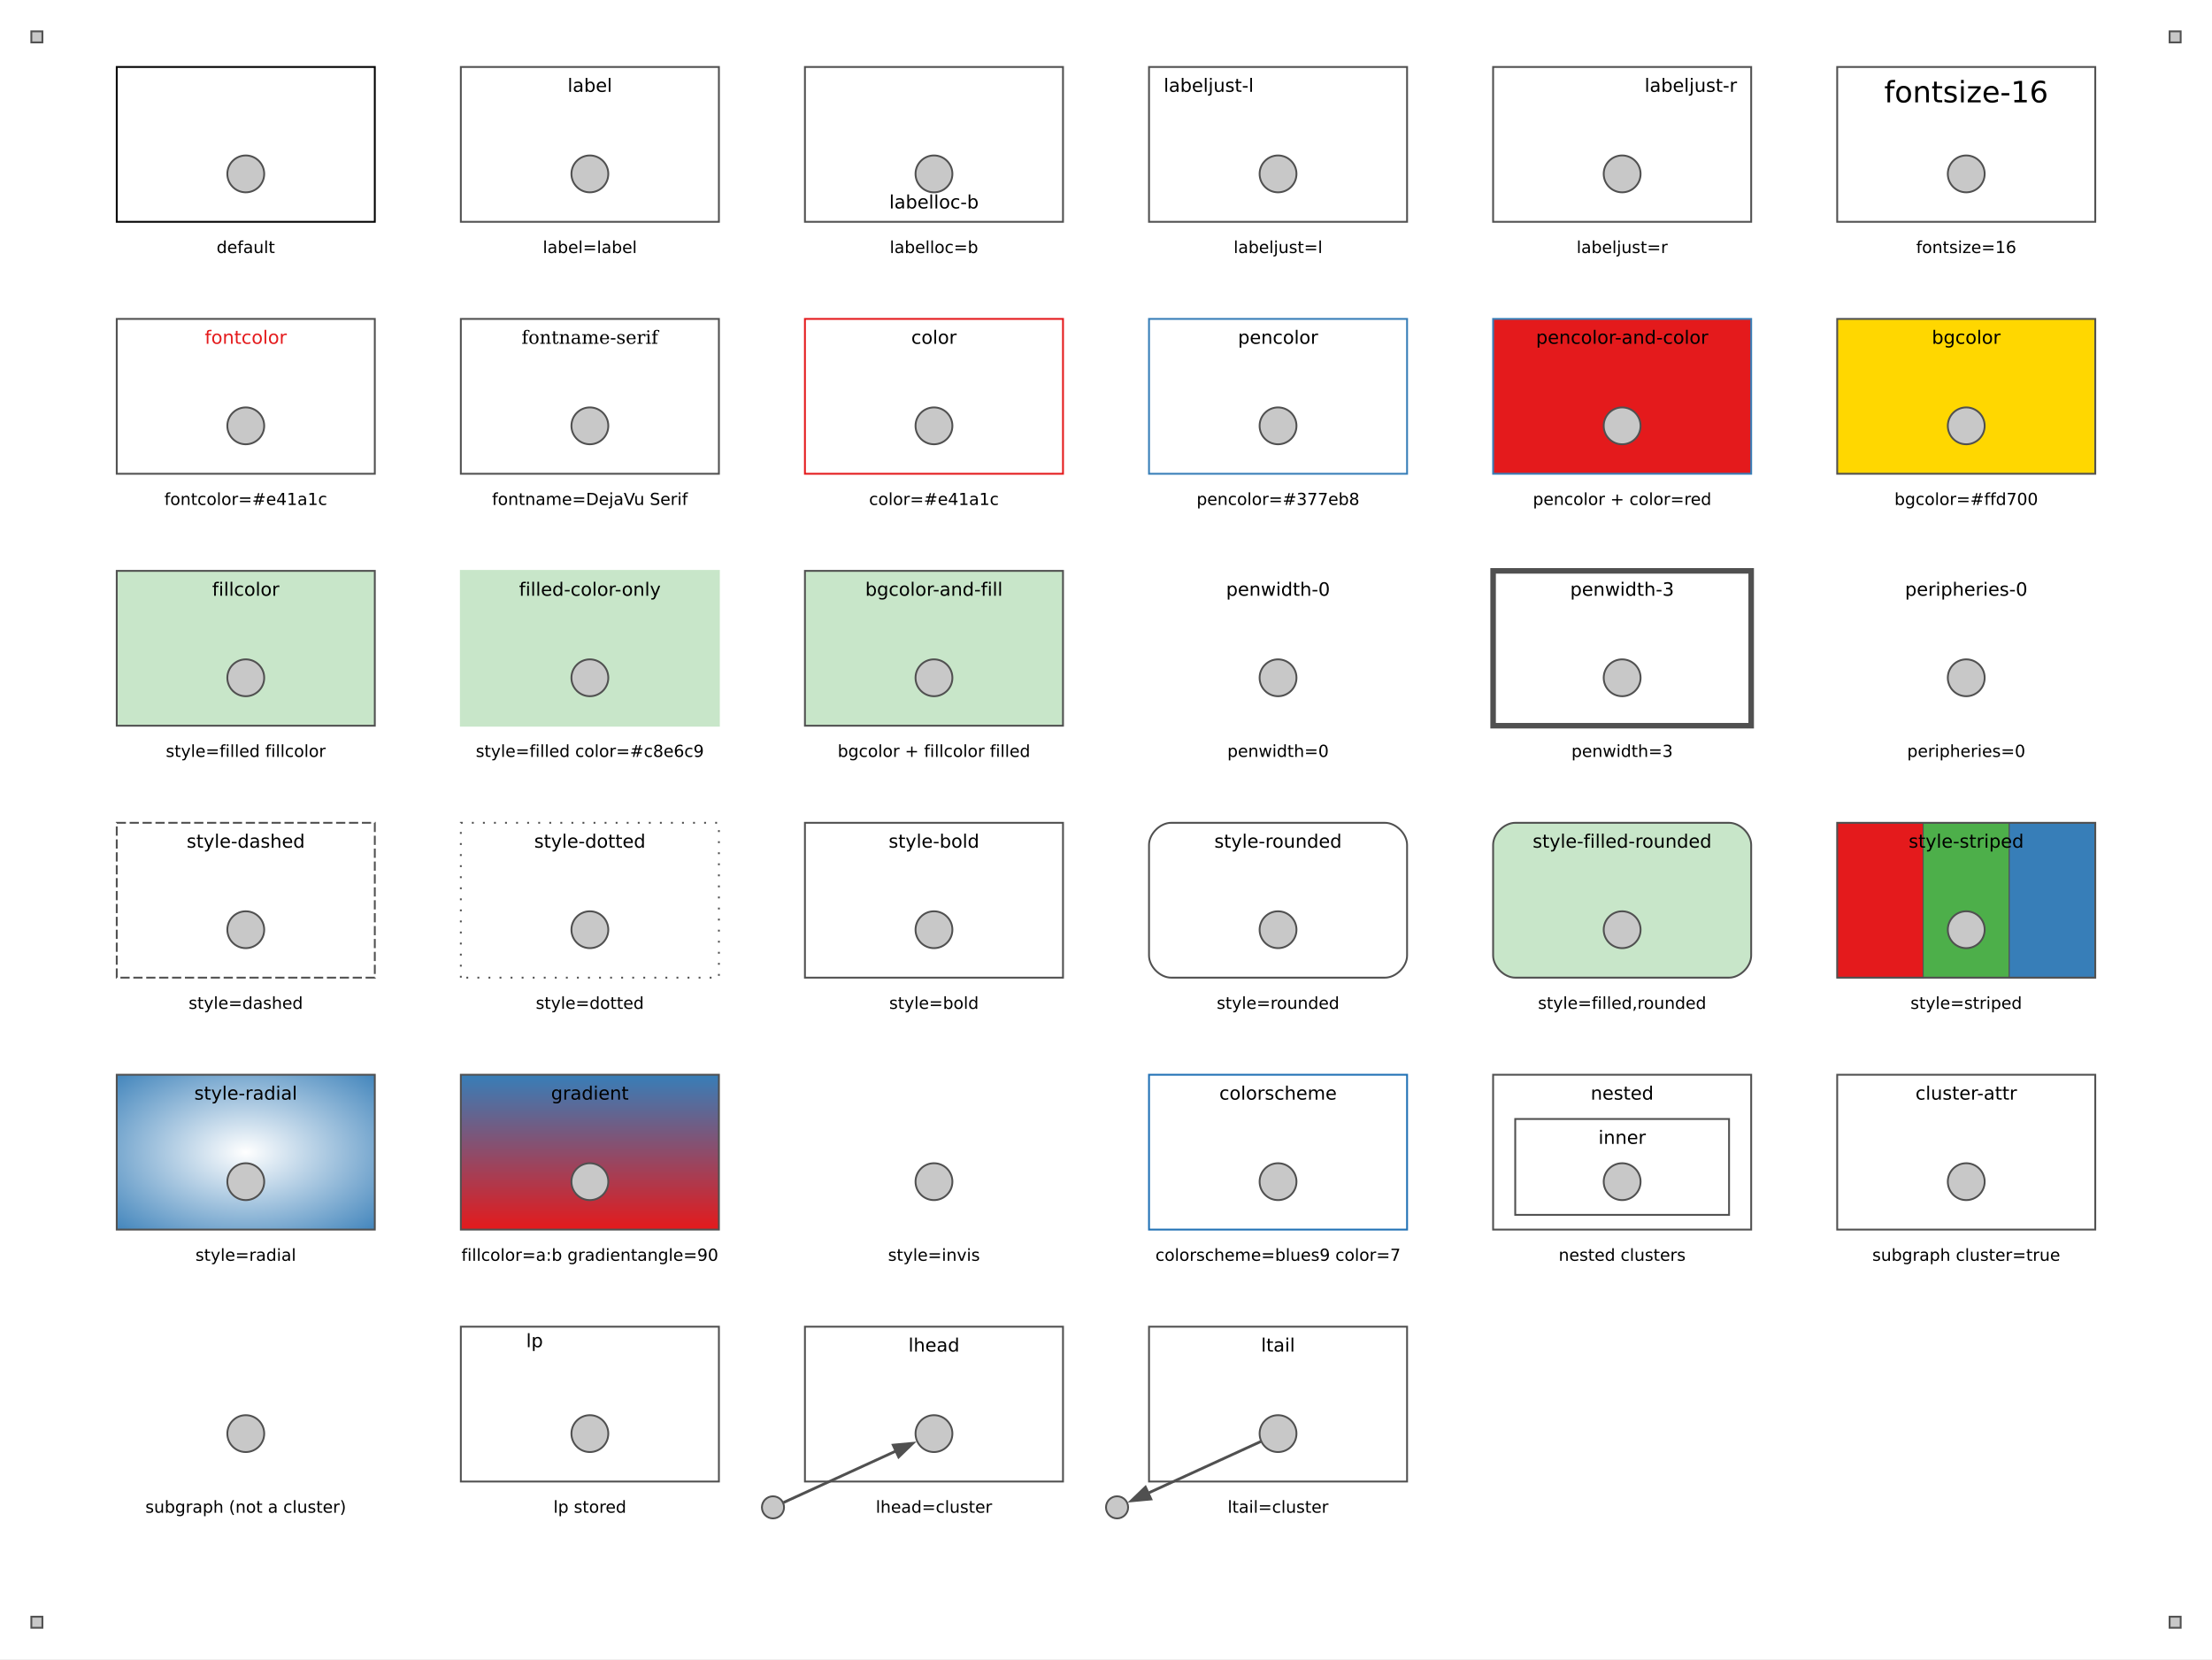
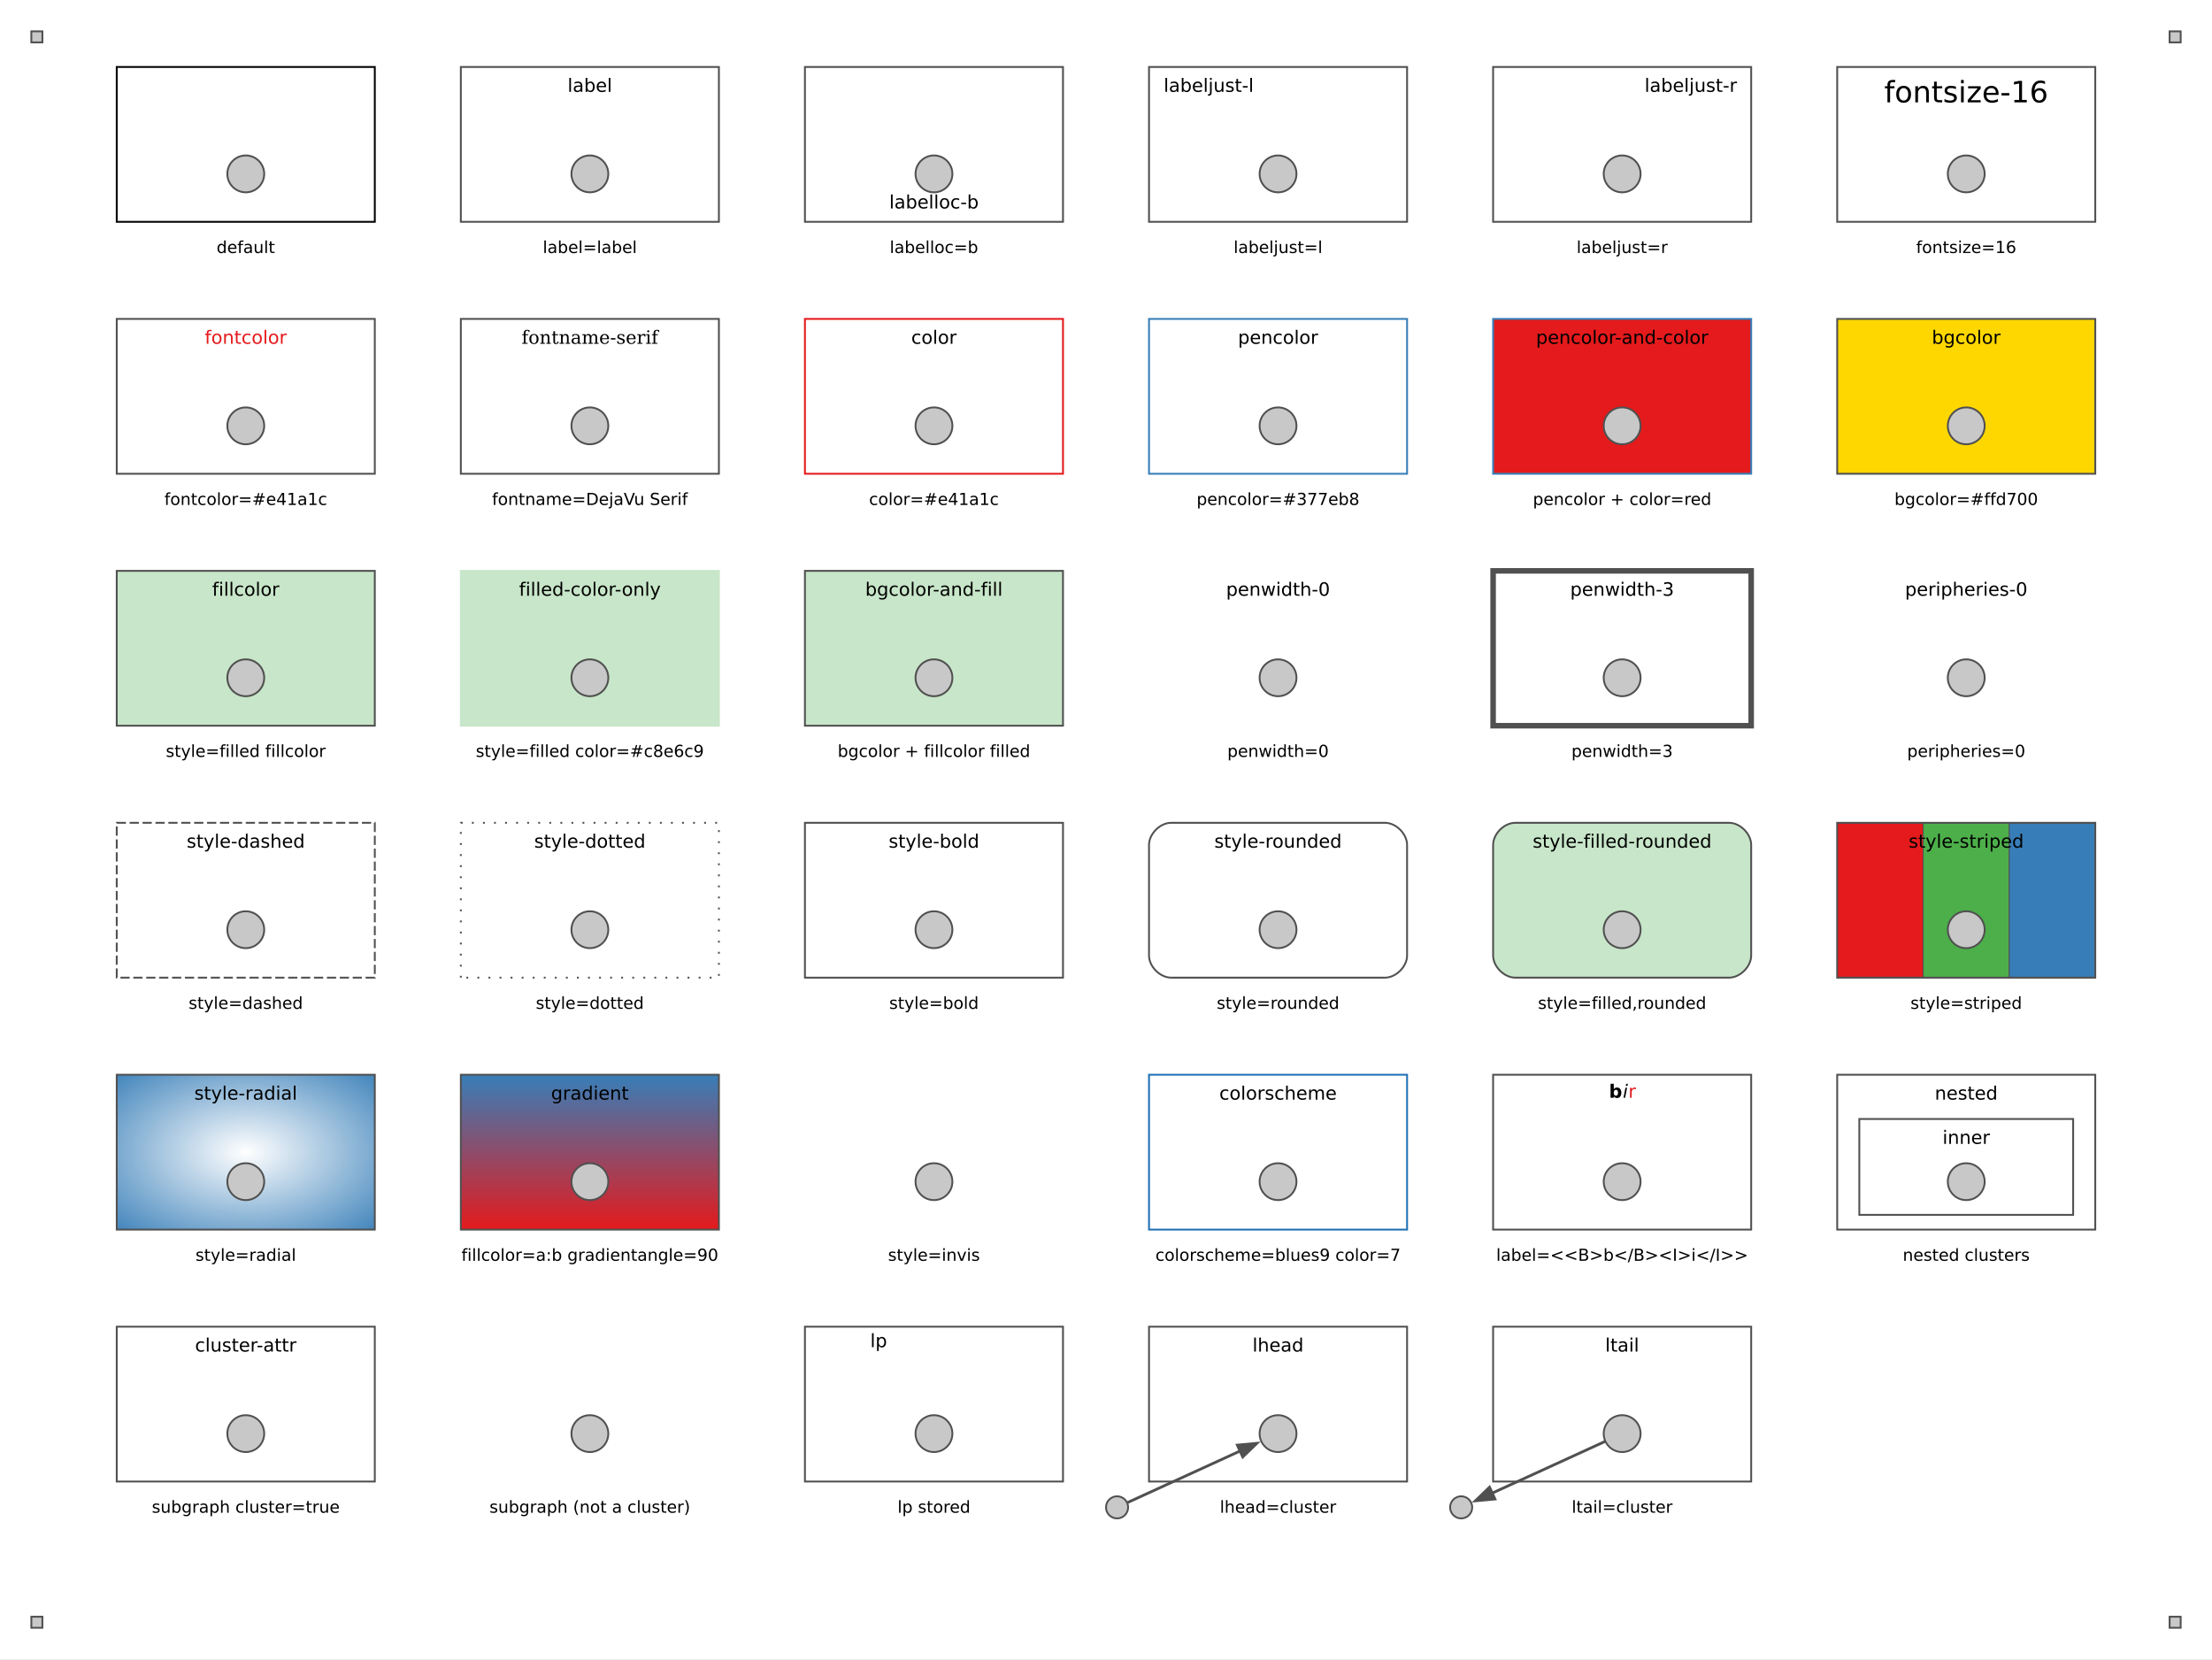
<svg xmlns="http://www.w3.org/2000/svg" width="900pt" height="675pt" viewBox="0.00 0.00 900.00 675.00">
  <g id="graph0" class="graph" transform="scale(0.750003 0.750003) rotate(0) translate(17 883)">
    <polygon fill="white" stroke="none" points="-17,17 -17,-883 1183,-883 1183,17 -17,17" />
    <g id="clust1" class="cluster">
      <polygon fill="none" stroke="black" points="46.33,-762.67 46.33,-846.67 186.33,-846.67 186.33,-762.67 46.33,-762.67" />
    </g>
    <g id="clust2" class="cluster">
      <polygon fill="none" stroke="#505050" points="233,-762.67 233,-846.67 373,-846.67 373,-762.67 233,-762.67" />
      <text xml:space="preserve" text-anchor="middle" x="303" y="-833.17" font-family="DejaVu Sans" font-size="10.00" fill="#000000">label</text>
    </g>
    <g id="clust3" class="cluster">
      <polygon fill="none" stroke="#505050" points="419.67,-762.67 419.67,-846.67 559.67,-846.67 559.67,-762.67 419.67,-762.67" />
      <text xml:space="preserve" text-anchor="middle" x="489.67" y="-769.92" font-family="DejaVu Sans" font-size="10.00" fill="#000000">labelloc-b</text>
    </g>
    <g id="clust4" class="cluster">
      <polygon fill="none" stroke="#505050" points="606.33,-762.67 606.33,-846.67 746.33,-846.67 746.33,-762.67 606.33,-762.67" />
      <text xml:space="preserve" text-anchor="middle" x="638.71" y="-833.17" font-family="DejaVu Sans" font-size="10.00" fill="#000000">labeljust-l</text>
    </g>
    <g id="clust5" class="cluster">
      <polygon fill="none" stroke="#505050" points="793,-762.67 793,-846.67 933,-846.67 933,-762.67 793,-762.67" />
      <text xml:space="preserve" text-anchor="middle" x="900.25" y="-833.17" font-family="DejaVu Sans" font-size="10.00" fill="#000000">labeljust-r</text>
    </g>
    <g id="clust6" class="cluster">
      <polygon fill="none" stroke="#505050" points="979.67,-762.67 979.67,-846.67 1119.67,-846.67 1119.67,-762.67 979.67,-762.67" />
      <text xml:space="preserve" text-anchor="middle" x="1049.67" y="-827.47" font-family="DejaVu Sans" font-size="16.00" fill="#000000">fontsize-16</text>
    </g>
    <g id="clust7" class="cluster">
      <polygon fill="none" stroke="#505050" points="46.33,-626 46.33,-710 186.33,-710 186.33,-626 46.33,-626" />
      <text xml:space="preserve" text-anchor="middle" x="116.33" y="-696.5" font-family="DejaVu Sans" font-size="10.00" fill="#e41a1c">fontcolor</text>
    </g>
    <g id="clust8" class="cluster">
      <polygon fill="none" stroke="#505050" points="233,-626 233,-710 373,-710 373,-626 233,-626" />
      <text xml:space="preserve" text-anchor="middle" x="303" y="-696.5" font-family="DejaVu Serif" font-size="10.00" fill="#000000">fontname-serif</text>
    </g>
    <g id="clust9" class="cluster">
      <polygon fill="none" stroke="#e41a1c" points="419.67,-626 419.67,-710 559.67,-710 559.67,-626 419.67,-626" />
      <text xml:space="preserve" text-anchor="middle" x="489.67" y="-696.5" font-family="DejaVu Sans" font-size="10.00" fill="#000000">color</text>
    </g>
    <g id="clust10" class="cluster">
      <polygon fill="none" stroke="#377eb8" points="606.33,-626 606.33,-710 746.33,-710 746.33,-626 606.33,-626" />
      <text xml:space="preserve" text-anchor="middle" x="676.33" y="-696.5" font-family="DejaVu Sans" font-size="10.00" fill="#000000">pencolor</text>
    </g>
    <g id="clust11" class="cluster">
      <polygon fill="#e41a1c" stroke="#377eb8" points="793,-626 793,-710 933,-710 933,-626 793,-626" />
      <text xml:space="preserve" text-anchor="middle" x="863" y="-696.5" font-family="DejaVu Sans" font-size="10.00" fill="#000000">pencolor-and-color</text>
    </g>
    <g id="clust12" class="cluster">
      <polygon fill="#ffd700" stroke="#505050" points="979.67,-626 979.67,-710 1119.67,-710 1119.67,-626 979.67,-626" />
      <text xml:space="preserve" text-anchor="middle" x="1049.67" y="-696.5" font-family="DejaVu Sans" font-size="10.00" fill="#000000">bgcolor</text>
    </g>
    <g id="clust13" class="cluster">
      <polygon fill="#c8e6c9" stroke="#505050" points="46.33,-489.33 46.33,-573.33 186.33,-573.33 186.33,-489.33 46.33,-489.33" />
      <text xml:space="preserve" text-anchor="middle" x="116.33" y="-559.83" font-family="DejaVu Sans" font-size="10.00" fill="#000000">fillcolor</text>
    </g>
    <g id="clust14" class="cluster">
      <polygon fill="#c8e6c9" stroke="#c8e6c9" points="233,-489.33 233,-573.33 373,-573.33 373,-489.33 233,-489.33" />
      <text xml:space="preserve" text-anchor="middle" x="303" y="-559.83" font-family="DejaVu Sans" font-size="10.00" fill="#000000">filled-color-only</text>
    </g>
    <g id="clust15" class="cluster">
      <polygon fill="#c8e6c9" stroke="#505050" points="419.67,-489.33 419.67,-573.33 559.67,-573.33 559.67,-489.33 419.67,-489.33" />
      <text xml:space="preserve" text-anchor="middle" x="489.67" y="-559.83" font-family="DejaVu Sans" font-size="10.00" fill="#000000">bgcolor-and-fill</text>
    </g>
    <g id="clust16" class="cluster">
      <polygon fill="none" stroke="#505050" stroke-width="0" points="606.33,-489.33 606.33,-573.33 746.33,-573.33 746.33,-489.33 606.33,-489.33" />
      <text xml:space="preserve" text-anchor="middle" x="676.33" y="-559.83" font-family="DejaVu Sans" font-size="10.00" fill="#000000">penwidth-0</text>
    </g>
    <g id="clust17" class="cluster">
      <polygon fill="none" stroke="#505050" stroke-width="3" points="793,-489.33 793,-573.33 933,-573.33 933,-489.33 793,-489.33" />
      <text xml:space="preserve" text-anchor="middle" x="863" y="-559.83" font-family="DejaVu Sans" font-size="10.00" fill="#000000">penwidth-3</text>
    </g>
    <g id="clust18" class="cluster">
      <text xml:space="preserve" text-anchor="middle" x="1049.67" y="-559.83" font-family="DejaVu Sans" font-size="10.00" fill="#000000">peripheries-0</text>
    </g>
    <g id="clust19" class="cluster">
      <polygon fill="none" stroke="#505050" stroke-dasharray="5,2" points="46.33,-352.67 46.33,-436.67 186.33,-436.67 186.33,-352.67 46.33,-352.67" />
      <text xml:space="preserve" text-anchor="middle" x="116.33" y="-423.17" font-family="DejaVu Sans" font-size="10.00" fill="#000000">style-dashed</text>
    </g>
    <g id="clust20" class="cluster">
      <polygon fill="none" stroke="#505050" stroke-dasharray="1,5" points="233,-352.67 233,-436.67 373,-436.67 373,-352.67 233,-352.67" />
      <text xml:space="preserve" text-anchor="middle" x="303" y="-423.17" font-family="DejaVu Sans" font-size="10.00" fill="#000000">style-dotted</text>
    </g>
    <g id="clust21" class="cluster">
      <polygon fill="none" stroke="#505050" points="419.67,-352.67 419.67,-436.67 559.67,-436.67 559.67,-352.67 419.67,-352.67" />
      <text xml:space="preserve" text-anchor="middle" x="489.67" y="-423.17" font-family="DejaVu Sans" font-size="10.00" fill="#000000">style-bold</text>
    </g>
    <g id="clust22" class="cluster">
      <path fill="none" stroke="#505050" d="M618.33,-352.67C618.33,-352.67 734.33,-352.67 734.33,-352.67 740.33,-352.67 746.33,-358.67 746.33,-364.67 746.33,-364.67 746.33,-424.67 746.33,-424.67 746.33,-430.67 740.33,-436.67 734.33,-436.67 734.33,-436.67 618.33,-436.67 618.33,-436.67 612.33,-436.67 606.33,-430.67 606.33,-424.67 606.33,-424.67 606.33,-364.67 606.33,-364.67 606.33,-358.67 612.33,-352.67 618.33,-352.67" />
      <text xml:space="preserve" text-anchor="middle" x="676.33" y="-423.17" font-family="DejaVu Sans" font-size="10.00" fill="#000000">style-rounded</text>
    </g>
    <g id="clust23" class="cluster">
      <path fill="#c8e6c9" stroke="#505050" d="M805,-352.67C805,-352.67 921,-352.67 921,-352.67 927,-352.67 933,-358.67 933,-364.67 933,-364.67 933,-424.67 933,-424.67 933,-430.67 927,-436.67 921,-436.67 921,-436.67 805,-436.67 805,-436.67 799,-436.67 793,-430.67 793,-424.67 793,-424.67 793,-364.67 793,-364.67 793,-358.67 799,-352.67 805,-352.67" />
      <text xml:space="preserve" text-anchor="middle" x="863" y="-423.17" font-family="DejaVu Sans" font-size="10.00" fill="#000000">style-filled-rounded</text>
    </g>
    <g id="clust24" class="cluster">
      <polygon fill="#e41a1c" stroke="#505050" stroke-width="0.5" points="979.67,-352.67 1026.33,-352.67 1026.33,-436.67 979.67,-436.67 979.67,-352.67" />
      <polygon fill="#4daf4a" stroke="#505050" stroke-width="0.5" points="1026.33,-352.67 1073,-352.67 1073,-436.67 1026.33,-436.67 1026.33,-352.67" />
      <polygon fill="#377eb8" stroke="#505050" stroke-width="0.5" points="1073,-352.67 1119.67,-352.67 1119.67,-436.67 1073,-436.67 1073,-352.67" />
      <polygon fill="none" stroke="#505050" points="979.67,-352.67 979.67,-436.67 1119.67,-436.67 1119.67,-352.67 979.67,-352.67" />
      <text xml:space="preserve" text-anchor="middle" x="1049.67" y="-423.17" font-family="DejaVu Sans" font-size="10.00" fill="#000000">style-striped</text>
    </g>
    <g id="clust25" class="cluster">
      <defs>
        <radialGradient id="clust25_r_0" cx="50%" cy="50%" r="75%" fx="50%" fy="50%">
          <stop offset="0" style="stop-color:white;stop-opacity:1.;" />
          <stop offset="1" style="stop-color:#377eb8;stop-opacity:1.;" />
        </radialGradient>
      </defs>
      <polygon fill="url(#clust25_r_0)" stroke="#505050" points="46.33,-216 46.33,-300 186.33,-300 186.33,-216 46.33,-216" />
      <text xml:space="preserve" text-anchor="middle" x="116.33" y="-286.5" font-family="DejaVu Sans" font-size="10.00" fill="#000000">style-radial</text>
    </g>
    <g id="clust26" class="cluster">
      <defs>
        <linearGradient id="clust26_l_0" gradientUnits="userSpaceOnUse" x1="303" y1="-216" x2="303" y2="-300">
          <stop offset="0" style="stop-color:#e41a1c;stop-opacity:1.;" />
          <stop offset="1" style="stop-color:#377eb8;stop-opacity:1.;" />
        </linearGradient>
      </defs>
      <polygon fill="url(#clust26_l_0)" stroke="#505050" points="233,-216 233,-300 373,-300 373,-216 233,-216" />
      <text xml:space="preserve" text-anchor="middle" x="303" y="-286.5" font-family="DejaVu Sans" font-size="10.00" fill="#000000">gradient</text>
    </g>
    <g id="clust27" class="cluster">
</g>
    <g id="clust28" class="cluster">
      <polygon fill="none" stroke="#2171b5" points="606.33,-216 606.33,-300 746.33,-300 746.33,-216 606.33,-216" />
      <text xml:space="preserve" text-anchor="middle" x="676.33" y="-286.5" font-family="DejaVu Sans" font-size="10.00" fill="#000000">colorscheme</text>
    </g>
    <g id="clust29" class="cluster">
      <polygon fill="none" stroke="#505050" points="793,-216 793,-300 933,-300 933,-216 793,-216" />
-       <text xml:space="preserve" text-anchor="middle" x="863" y="-286.5" font-family="DejaVu Sans" font-size="10.00" fill="#000000">nested</text>
+       <text xml:space="preserve" text-anchor="start" x="855.87" y="-287.5" font-family="DejaVu Sans" font-weight="bold" font-size="10.00" fill="#000000">b</text>
+       <text xml:space="preserve" text-anchor="start" x="863.37" y="-287.5" font-family="DejaVu Sans" font-style="italic" font-size="10.00" fill="#000000">i</text>
+       <text xml:space="preserve" text-anchor="start" x="866.37" y="-287.5" font-family="DejaVu Sans" font-size="10.00" fill="#e41a1c">r</text>
    </g>
    <g id="clust30" class="cluster">
-       <polygon fill="none" stroke="#505050" points="805,-224 805,-276 921,-276 921,-224 805,-224" />
-       <text xml:space="preserve" text-anchor="middle" x="863" y="-262.5" font-family="DejaVu Sans" font-size="10.00" fill="#000000">inner</text>
+       <polygon fill="none" stroke="#505050" points="979.67,-216 979.67,-300 1119.67,-300 1119.67,-216 979.67,-216" />
+       <text xml:space="preserve" text-anchor="middle" x="1049.67" y="-286.5" font-family="DejaVu Sans" font-size="10.00" fill="#000000">nested</text>
    </g>
    <g id="clust31" class="cluster">
-       <polygon fill="none" stroke="#505050" points="979.67,-216 979.67,-300 1119.67,-300 1119.67,-216 979.67,-216" />
-       <text xml:space="preserve" text-anchor="middle" x="1049.67" y="-286.5" font-family="DejaVu Sans" font-size="10.00" fill="#000000">cluster-attr</text>
-     </g>
-     <g id="clust33" class="cluster">
-       <polygon fill="none" stroke="#505050" points="233,-79.33 233,-163.33 373,-163.33 373,-79.33 233,-79.33" />
-       <text xml:space="preserve" text-anchor="middle" x="273" y="-152.21" font-family="DejaVu Sans" font-size="10.00" fill="#000000">lp</text>
+       <polygon fill="none" stroke="#505050" points="991.67,-224 991.67,-276 1107.67,-276 1107.67,-224 991.67,-224" />
+       <text xml:space="preserve" text-anchor="middle" x="1049.67" y="-262.5" font-family="DejaVu Sans" font-size="10.00" fill="#000000">inner</text>
+     </g>
+     <g id="clust32" class="cluster">
+       <polygon fill="none" stroke="#505050" points="46.33,-79.33 46.33,-163.33 186.33,-163.33 186.33,-79.33 46.33,-79.33" />
+       <text xml:space="preserve" text-anchor="middle" x="116.33" y="-149.83" font-family="DejaVu Sans" font-size="10.00" fill="#000000">cluster-attr</text>
    </g>
    <g id="clust34" class="cluster">
      <polygon fill="none" stroke="#505050" points="419.67,-79.33 419.67,-163.33 559.67,-163.33 559.67,-79.33 419.67,-79.33" />
-       <text xml:space="preserve" text-anchor="middle" x="489.67" y="-149.83" font-family="DejaVu Sans" font-size="10.00" fill="#000000">lhead</text>
+       <text xml:space="preserve" text-anchor="middle" x="459.67" y="-152.21" font-family="DejaVu Sans" font-size="10.00" fill="#000000">lp</text>
    </g>
    <g id="clust35" class="cluster">
      <polygon fill="none" stroke="#505050" points="606.33,-79.33 606.33,-163.33 746.33,-163.33 746.33,-79.33 606.33,-79.33" />
-       <text xml:space="preserve" text-anchor="middle" x="676.33" y="-149.83" font-family="DejaVu Sans" font-size="10.00" fill="#000000">ltail</text>
+       <text xml:space="preserve" text-anchor="middle" x="676.33" y="-149.83" font-family="DejaVu Sans" font-size="10.00" fill="#000000">lhead</text>
+     </g>
+     <g id="clust36" class="cluster">
+       <polygon fill="none" stroke="#505050" points="793,-79.33 793,-163.33 933,-163.33 933,-79.33 793,-79.33" />
+       <text xml:space="preserve" text-anchor="middle" x="863" y="-149.83" font-family="DejaVu Sans" font-size="10.00" fill="#000000">ltail</text>
    </g>
    <g id="node1" class="node">
      <polygon fill="#c8c8c8" stroke="#505050" points="6,-866 0,-866 0,-860 6,-860 6,-866" />
    </g>
    <g id="node2" class="node">
      <polygon fill="#c8c8c8" stroke="#505050" points="1166,-866 1160,-866 1160,-860 1166,-860 1166,-866" />
    </g>
    <g id="node3" class="node">
      <polygon fill="#c8c8c8" stroke="#505050" points="6,-6 0,-6 0,0 6,0 6,-6" />
    </g>
    <g id="node4" class="node">
      <polygon fill="#c8c8c8" stroke="#505050" points="1166,-6 1160,-6 1160,0 1166,0 1166,-6" />
    </g>
    <g id="node5" class="node">
      <ellipse fill="#c8c8c8" stroke="#505050" cx="116.33" cy="-788.67" rx="10" ry="10" />
    </g>
    <g id="node6" class="node">
      <text xml:space="preserve" text-anchor="middle" x="116.33" y="-745.74" font-family="DejaVu Sans" font-size="9.00" fill="#000000">default</text>
    </g>
    <g id="node7" class="node">
      <ellipse fill="#c8c8c8" stroke="#505050" cx="303" cy="-788.67" rx="10" ry="10" />
    </g>
    <g id="node8" class="node">
      <text xml:space="preserve" text-anchor="middle" x="303" y="-745.74" font-family="DejaVu Sans" font-size="9.00" fill="#000000">label=label</text>
    </g>
    <g id="node9" class="node">
      <ellipse fill="#c8c8c8" stroke="#505050" cx="489.67" cy="-788.67" rx="10" ry="10" />
    </g>
    <g id="node10" class="node">
      <text xml:space="preserve" text-anchor="middle" x="489.67" y="-745.74" font-family="DejaVu Sans" font-size="9.00" fill="#000000">labelloc=b</text>
    </g>
    <g id="node11" class="node">
      <ellipse fill="#c8c8c8" stroke="#505050" cx="676.33" cy="-788.67" rx="10" ry="10" />
    </g>
    <g id="node12" class="node">
      <text xml:space="preserve" text-anchor="middle" x="676.33" y="-745.74" font-family="DejaVu Sans" font-size="9.00" fill="#000000">labeljust=l</text>
    </g>
    <g id="node13" class="node">
      <ellipse fill="#c8c8c8" stroke="#505050" cx="863" cy="-788.67" rx="10" ry="10" />
    </g>
    <g id="node14" class="node">
      <text xml:space="preserve" text-anchor="middle" x="863" y="-745.74" font-family="DejaVu Sans" font-size="9.00" fill="#000000">labeljust=r</text>
    </g>
    <g id="node15" class="node">
      <ellipse fill="#c8c8c8" stroke="#505050" cx="1049.67" cy="-788.67" rx="10" ry="10" />
    </g>
    <g id="node16" class="node">
      <text xml:space="preserve" text-anchor="middle" x="1049.67" y="-745.74" font-family="DejaVu Sans" font-size="9.00" fill="#000000">fontsize=16</text>
    </g>
    <g id="node17" class="node">
      <ellipse fill="#c8c8c8" stroke="#505050" cx="116.33" cy="-652" rx="10" ry="10" />
    </g>
    <g id="node18" class="node">
      <text xml:space="preserve" text-anchor="middle" x="116.33" y="-609.07" font-family="DejaVu Sans" font-size="9.00" fill="#000000">fontcolor=#e41a1c</text>
    </g>
    <g id="node19" class="node">
      <ellipse fill="#c8c8c8" stroke="#505050" cx="303" cy="-652" rx="10" ry="10" />
    </g>
    <g id="node20" class="node">
      <text xml:space="preserve" text-anchor="middle" x="303" y="-609.07" font-family="DejaVu Sans" font-size="9.00" fill="#000000">fontname=DejaVu Serif</text>
    </g>
    <g id="node21" class="node">
      <ellipse fill="#c8c8c8" stroke="#505050" cx="489.67" cy="-652" rx="10" ry="10" />
    </g>
    <g id="node22" class="node">
      <text xml:space="preserve" text-anchor="middle" x="489.67" y="-609.07" font-family="DejaVu Sans" font-size="9.00" fill="#000000">color=#e41a1c</text>
    </g>
    <g id="node23" class="node">
      <ellipse fill="#c8c8c8" stroke="#505050" cx="676.33" cy="-652" rx="10" ry="10" />
    </g>
    <g id="node24" class="node">
      <text xml:space="preserve" text-anchor="middle" x="676.33" y="-609.07" font-family="DejaVu Sans" font-size="9.00" fill="#000000">pencolor=#377eb8</text>
    </g>
    <g id="node25" class="node">
      <ellipse fill="#c8c8c8" stroke="#505050" cx="863" cy="-652" rx="10" ry="10" />
    </g>
    <g id="node26" class="node">
      <text xml:space="preserve" text-anchor="middle" x="863" y="-609.07" font-family="DejaVu Sans" font-size="9.00" fill="#000000">pencolor + color=red</text>
    </g>
    <g id="node27" class="node">
      <ellipse fill="#c8c8c8" stroke="#505050" cx="1049.67" cy="-652" rx="10" ry="10" />
    </g>
    <g id="node28" class="node">
      <text xml:space="preserve" text-anchor="middle" x="1049.67" y="-609.07" font-family="DejaVu Sans" font-size="9.00" fill="#000000">bgcolor=#ffd700</text>
    </g>
    <g id="node29" class="node">
      <ellipse fill="#c8c8c8" stroke="#505050" cx="116.33" cy="-515.33" rx="10" ry="10" />
    </g>
    <g id="node30" class="node">
      <text xml:space="preserve" text-anchor="middle" x="116.33" y="-472.41" font-family="DejaVu Sans" font-size="9.00" fill="#000000">style=filled fillcolor</text>
    </g>
    <g id="node31" class="node">
      <ellipse fill="#c8c8c8" stroke="#505050" cx="303" cy="-515.33" rx="10" ry="10" />
    </g>
    <g id="node32" class="node">
      <text xml:space="preserve" text-anchor="middle" x="303" y="-472.41" font-family="DejaVu Sans" font-size="9.00" fill="#000000">style=filled color=#c8e6c9</text>
    </g>
    <g id="node33" class="node">
      <ellipse fill="#c8c8c8" stroke="#505050" cx="489.67" cy="-515.33" rx="10" ry="10" />
    </g>
    <g id="node34" class="node">
      <text xml:space="preserve" text-anchor="middle" x="489.67" y="-472.41" font-family="DejaVu Sans" font-size="9.00" fill="#000000">bgcolor + fillcolor filled</text>
    </g>
    <g id="node35" class="node">
      <ellipse fill="#c8c8c8" stroke="#505050" cx="676.33" cy="-515.33" rx="10" ry="10" />
    </g>
    <g id="node36" class="node">
      <text xml:space="preserve" text-anchor="middle" x="676.33" y="-472.41" font-family="DejaVu Sans" font-size="9.00" fill="#000000">penwidth=0</text>
    </g>
    <g id="node37" class="node">
      <ellipse fill="#c8c8c8" stroke="#505050" cx="863" cy="-515.33" rx="10" ry="10" />
    </g>
    <g id="node38" class="node">
      <text xml:space="preserve" text-anchor="middle" x="863" y="-472.41" font-family="DejaVu Sans" font-size="9.00" fill="#000000">penwidth=3</text>
    </g>
    <g id="node39" class="node">
      <ellipse fill="#c8c8c8" stroke="#505050" cx="1049.67" cy="-515.33" rx="10" ry="10" />
    </g>
    <g id="node40" class="node">
      <text xml:space="preserve" text-anchor="middle" x="1049.67" y="-472.41" font-family="DejaVu Sans" font-size="9.00" fill="#000000">peripheries=0</text>
    </g>
    <g id="node41" class="node">
      <ellipse fill="#c8c8c8" stroke="#505050" cx="116.33" cy="-378.67" rx="10" ry="10" />
    </g>
    <g id="node42" class="node">
      <text xml:space="preserve" text-anchor="middle" x="116.33" y="-335.74" font-family="DejaVu Sans" font-size="9.00" fill="#000000">style=dashed</text>
    </g>
    <g id="node43" class="node">
      <ellipse fill="#c8c8c8" stroke="#505050" cx="303" cy="-378.67" rx="10" ry="10" />
    </g>
    <g id="node44" class="node">
      <text xml:space="preserve" text-anchor="middle" x="303" y="-335.74" font-family="DejaVu Sans" font-size="9.00" fill="#000000">style=dotted</text>
    </g>
    <g id="node45" class="node">
      <ellipse fill="#c8c8c8" stroke="#505050" cx="489.67" cy="-378.67" rx="10" ry="10" />
    </g>
    <g id="node46" class="node">
      <text xml:space="preserve" text-anchor="middle" x="489.67" y="-335.74" font-family="DejaVu Sans" font-size="9.00" fill="#000000">style=bold</text>
    </g>
    <g id="node47" class="node">
      <ellipse fill="#c8c8c8" stroke="#505050" cx="676.33" cy="-378.67" rx="10" ry="10" />
    </g>
    <g id="node48" class="node">
      <text xml:space="preserve" text-anchor="middle" x="676.33" y="-335.74" font-family="DejaVu Sans" font-size="9.00" fill="#000000">style=rounded</text>
    </g>
    <g id="node49" class="node">
      <ellipse fill="#c8c8c8" stroke="#505050" cx="863" cy="-378.67" rx="10" ry="10" />
    </g>
    <g id="node50" class="node">
      <text xml:space="preserve" text-anchor="middle" x="863" y="-335.74" font-family="DejaVu Sans" font-size="9.00" fill="#000000">style=filled,rounded</text>
    </g>
    <g id="node51" class="node">
      <ellipse fill="#c8c8c8" stroke="#505050" cx="1049.67" cy="-378.67" rx="10" ry="10" />
    </g>
    <g id="node52" class="node">
      <text xml:space="preserve" text-anchor="middle" x="1049.67" y="-335.74" font-family="DejaVu Sans" font-size="9.00" fill="#000000">style=striped</text>
    </g>
    <g id="node53" class="node">
      <ellipse fill="#c8c8c8" stroke="#505050" cx="116.33" cy="-242" rx="10" ry="10" />
    </g>
    <g id="node54" class="node">
      <text xml:space="preserve" text-anchor="middle" x="116.33" y="-199.07" font-family="DejaVu Sans" font-size="9.00" fill="#000000">style=radial</text>
    </g>
    <g id="node55" class="node">
      <ellipse fill="#c8c8c8" stroke="#505050" cx="303" cy="-242" rx="10" ry="10" />
    </g>
    <g id="node56" class="node">
      <text xml:space="preserve" text-anchor="middle" x="303" y="-199.07" font-family="DejaVu Sans" font-size="9.00" fill="#000000">fillcolor=a:b gradientangle=90</text>
    </g>
    <g id="node57" class="node">
      <ellipse fill="#c8c8c8" stroke="#505050" cx="489.67" cy="-242" rx="10" ry="10" />
    </g>
    <g id="node58" class="node">
      <text xml:space="preserve" text-anchor="middle" x="489.67" y="-199.07" font-family="DejaVu Sans" font-size="9.00" fill="#000000">style=invis</text>
    </g>
    <g id="node59" class="node">
      <ellipse fill="#c8c8c8" stroke="#505050" cx="676.33" cy="-242" rx="10" ry="10" />
    </g>
    <g id="node60" class="node">
      <text xml:space="preserve" text-anchor="middle" x="676.33" y="-199.07" font-family="DejaVu Sans" font-size="9.00" fill="#000000">colorscheme=blues9 color=7</text>
    </g>
    <g id="node61" class="node">
      <ellipse fill="#c8c8c8" stroke="#505050" cx="863" cy="-242" rx="10" ry="10" />
    </g>
    <g id="node62" class="node">
-       <text xml:space="preserve" text-anchor="middle" x="863" y="-199.07" font-family="DejaVu Sans" font-size="9.00" fill="#000000">nested clusters</text>
+       <text xml:space="preserve" text-anchor="middle" x="863" y="-199.07" font-family="DejaVu Sans" font-size="9.00" fill="#000000">label=&lt;&lt;B&gt;b&lt;/B&gt;&lt;I&gt;i&lt;/I&gt;&gt;</text>
    </g>
    <g id="node63" class="node">
      <ellipse fill="#c8c8c8" stroke="#505050" cx="1049.67" cy="-242" rx="10" ry="10" />
    </g>
    <g id="node64" class="node">
-       <text xml:space="preserve" text-anchor="middle" x="1049.67" y="-199.07" font-family="DejaVu Sans" font-size="9.00" fill="#000000">subgraph cluster=true</text>
+       <text xml:space="preserve" text-anchor="middle" x="1049.67" y="-199.07" font-family="DejaVu Sans" font-size="9.00" fill="#000000">nested clusters</text>
    </g>
    <g id="node65" class="node">
      <ellipse fill="#c8c8c8" stroke="#505050" cx="116.33" cy="-105.33" rx="10" ry="10" />
    </g>
    <g id="node66" class="node">
-       <text xml:space="preserve" text-anchor="middle" x="116.33" y="-62.41" font-family="DejaVu Sans" font-size="9.00" fill="#000000">subgraph (not a cluster)</text>
+       <text xml:space="preserve" text-anchor="middle" x="116.33" y="-62.41" font-family="DejaVu Sans" font-size="9.00" fill="#000000">subgraph cluster=true</text>
    </g>
    <g id="node67" class="node">
      <ellipse fill="#c8c8c8" stroke="#505050" cx="303" cy="-105.33" rx="10" ry="10" />
    </g>
    <g id="node68" class="node">
-       <text xml:space="preserve" text-anchor="middle" x="303" y="-62.41" font-family="DejaVu Sans" font-size="9.00" fill="#000000">lp stored</text>
+       <text xml:space="preserve" text-anchor="middle" x="303" y="-62.41" font-family="DejaVu Sans" font-size="9.00" fill="#000000">subgraph (not a cluster)</text>
    </g>
    <g id="node69" class="node">
      <ellipse fill="#c8c8c8" stroke="#505050" cx="489.67" cy="-105.33" rx="10" ry="10" />
    </g>
    <g id="node70" class="node">
-       <ellipse fill="#c8c8c8" stroke="#505050" cx="402.33" cy="-65.33" rx="6" ry="6" />
+       <text xml:space="preserve" text-anchor="middle" x="489.67" y="-62.41" font-family="DejaVu Sans" font-size="9.00" fill="#000000">lp stored</text>
+     </g>
+     <g id="node71" class="node">
+       <ellipse fill="#c8c8c8" stroke="#505050" cx="676.33" cy="-105.33" rx="10" ry="10" />
+     </g>
+     <g id="node72" class="node">
+       <ellipse fill="#c8c8c8" stroke="#505050" cx="589" cy="-65.33" rx="6" ry="6" />
    </g>
    <g id="lhead" class="edge">
-       <path fill="none" stroke="#505050" stroke-width="1.5" d="M408.06,-67.96C420.26,-73.54 449.28,-86.84 469.21,-95.96" />
-       <polygon fill="#505050" stroke="#505050" stroke-width="1.5" points="467.6,-99.08 478.15,-100.06 470.52,-92.71 467.6,-99.08" />
-     </g>
-     <g id="node71" class="node">
-       <text xml:space="preserve" text-anchor="middle" x="489.67" y="-62.41" font-family="DejaVu Sans" font-size="9.00" fill="#000000">lhead=cluster</text>
-     </g>
-     <g id="node72" class="node">
-       <ellipse fill="#c8c8c8" stroke="#505050" cx="676.33" cy="-105.33" rx="10" ry="10" />
+       <path fill="none" stroke="#505050" stroke-width="1.5" d="M594.73,-67.96C606.92,-73.54 635.95,-86.84 655.88,-95.96" />
+       <polygon fill="#505050" stroke="#505050" stroke-width="1.5" points="654.27,-99.08 664.82,-100.06 657.18,-92.71 654.27,-99.08" />
    </g>
    <g id="node73" class="node">
-       <ellipse fill="#c8c8c8" stroke="#505050" cx="589" cy="-65.33" rx="6" ry="6" />
+       <text xml:space="preserve" text-anchor="middle" x="676.33" y="-62.41" font-family="DejaVu Sans" font-size="9.00" fill="#000000">lhead=cluster</text>
+     </g>
+     <g id="node74" class="node">
+       <ellipse fill="#c8c8c8" stroke="#505050" cx="863" cy="-105.33" rx="10" ry="10" />
+     </g>
+     <g id="node75" class="node">
+       <ellipse fill="#c8c8c8" stroke="#505050" cx="775.67" cy="-65.33" rx="6" ry="6" />
    </g>
    <g id="ltail" class="edge">
-       <path fill="none" stroke="#505050" stroke-width="1.5" d="M666.99,-101.05C652.4,-94.37 624,-81.36 605.8,-73.03" />
-       <polygon fill="#505050" stroke="#505050" stroke-width="1.5" points="607.3,-69.86 596.75,-68.88 604.39,-76.23 607.3,-69.86" />
-     </g>
-     <g id="node74" class="node">
-       <text xml:space="preserve" text-anchor="middle" x="676.33" y="-62.41" font-family="DejaVu Sans" font-size="9.00" fill="#000000">ltail=cluster</text>
+       <path fill="none" stroke="#505050" stroke-width="1.5" d="M853.65,-101.05C839.06,-94.37 810.67,-81.36 792.47,-73.03" />
+       <polygon fill="#505050" stroke="#505050" stroke-width="1.5" points="793.97,-69.86 783.42,-68.88 791.05,-76.23 793.97,-69.86" />
+     </g>
+     <g id="node76" class="node">
+       <text xml:space="preserve" text-anchor="middle" x="863" y="-62.41" font-family="DejaVu Sans" font-size="9.00" fill="#000000">ltail=cluster</text>
    </g>
  </g>
</svg>
